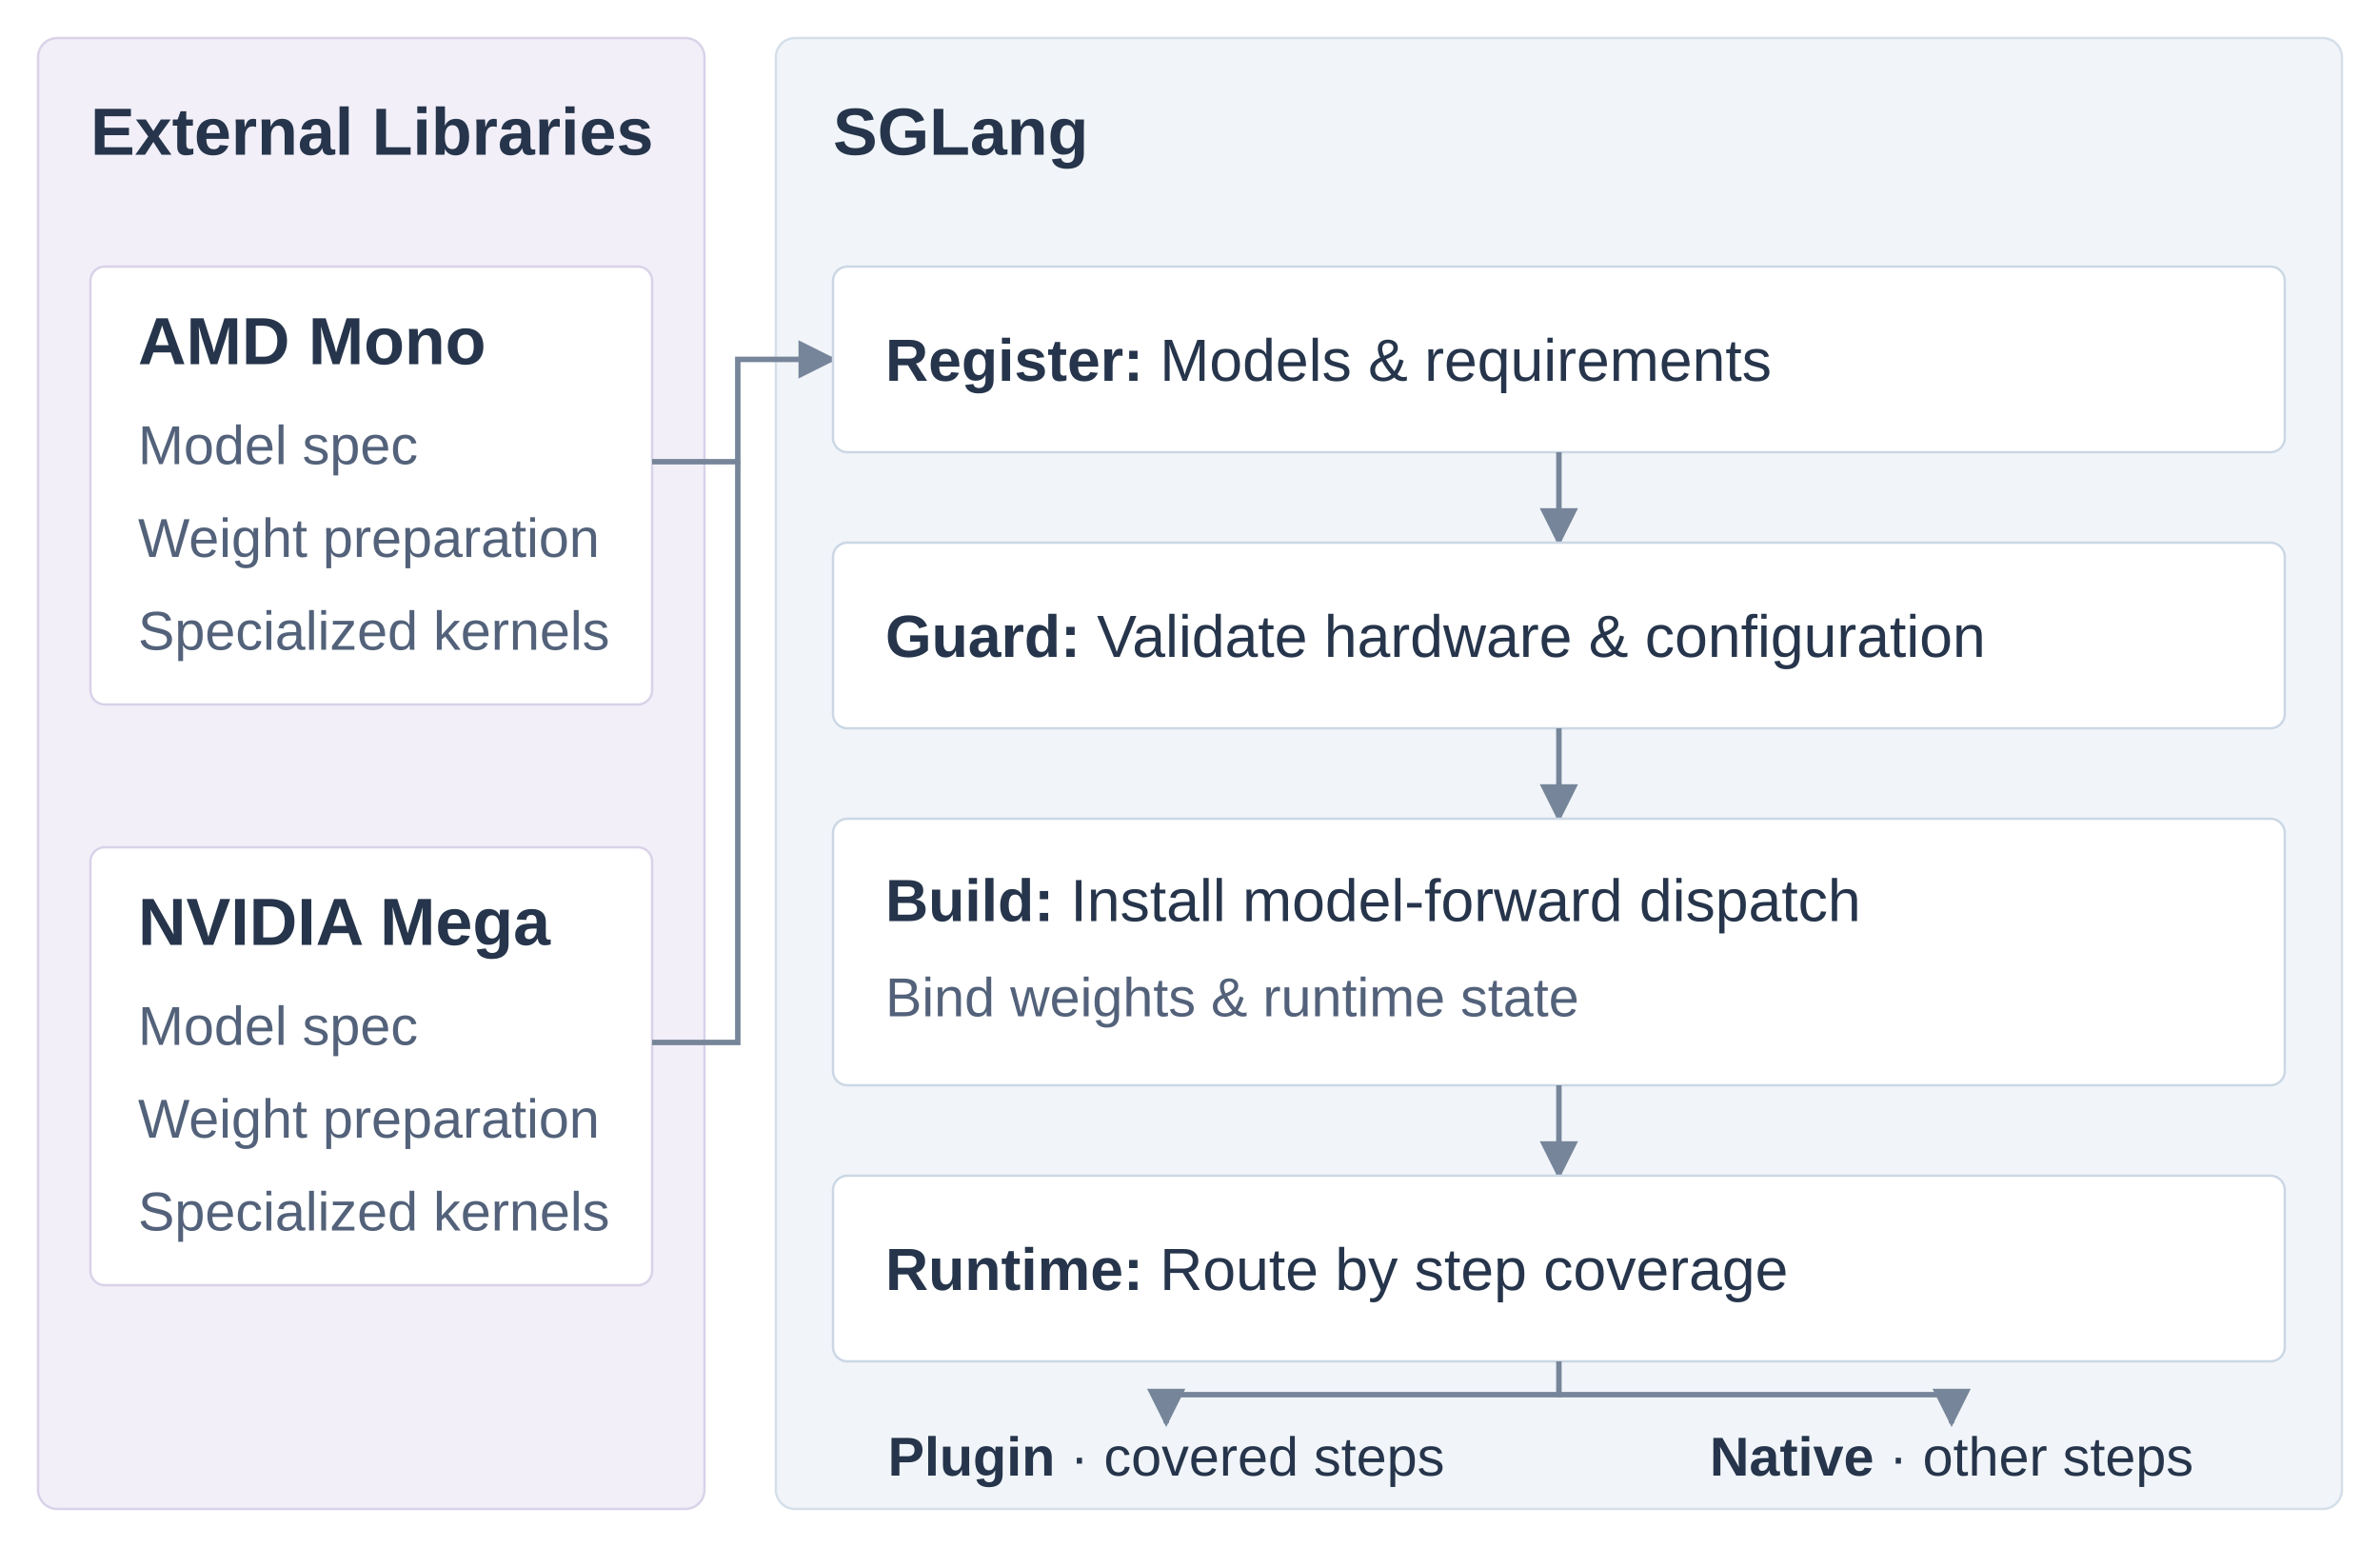
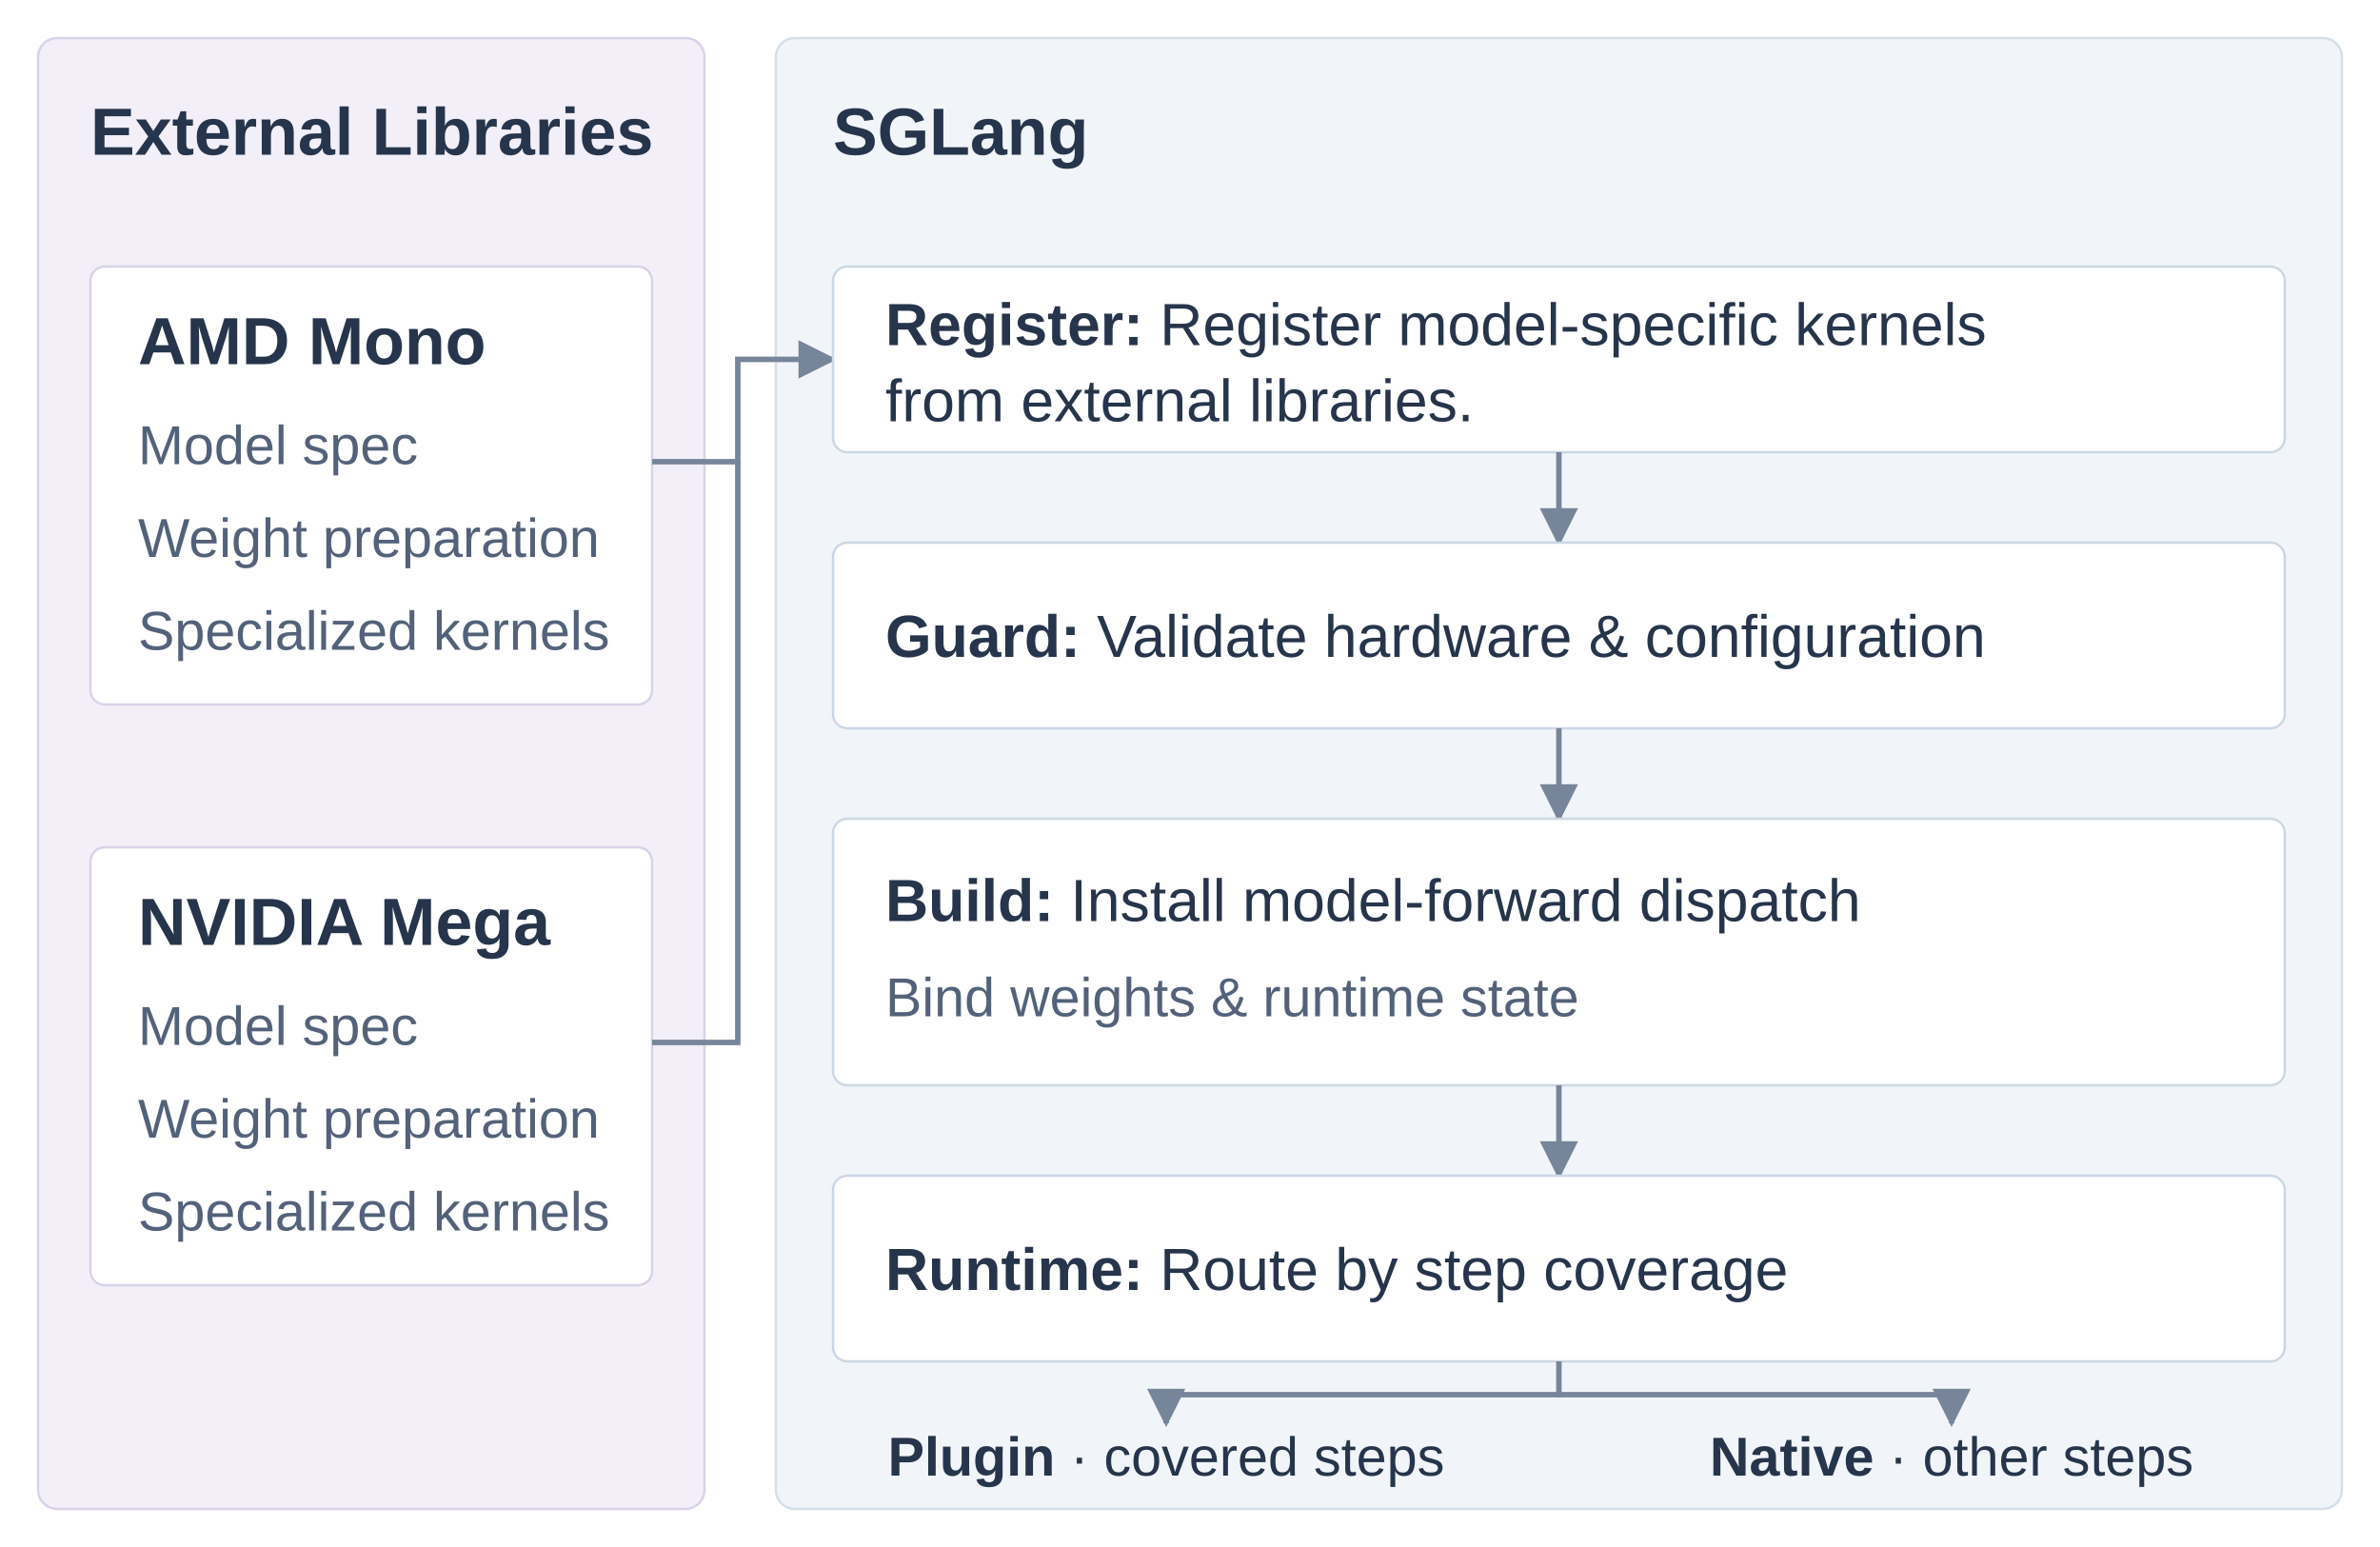
<svg xmlns="http://www.w3.org/2000/svg" width="1000" height="650" viewBox="0 0 1000 650" role="img" aria-labelledby="title desc">
  <defs>
    <marker id="arrow" viewBox="0 0 10 10" refX="9" refY="5" markerWidth="7" markerHeight="7" orient="auto">
      <path d="M0 0 10 5 0 10" fill="#77859a" />
    </marker>
  </defs>
  <style>text{font-family:Arial,Helvetica,sans-serif;fill:#26354b;font-size:25px}.heading{font-size:28px;font-weight:700}.detail{font-size:23px;fill:#53627a}.arrow{fill:none;stroke:#77859a;stroke-width:2.3;marker-end:url(#arrow)}</style>
  <rect width="1000" height="650" fill="white" />
  <rect x="16" y="16" width="280" height="618" rx="8" fill="#f2eff9" stroke="#d9d2e8" />
  <rect x="326" y="16" width="658" height="618" rx="8" fill="#f1f5f9" stroke="#d5dfe9" />
  <text x="38" y="65" class="heading">External Libraries</text>
  <text x="350" y="65" class="heading">SGLang</text>
  <rect x="38" y="112" width="236" height="184" rx="6" fill="white" stroke="#d9d2e8" />
  <text x="58" y="153" class="heading">AMD Mono</text>
  <text x="58" y="195" class="detail">Model spec</text>
  <text x="58" y="234" class="detail">Weight preparation</text>
  <text x="58" y="273" class="detail">Specialized kernels</text>
  <rect x="38" y="356" width="236" height="184" rx="6" fill="white" stroke="#d9d2e8" />
  <text x="58" y="397" class="heading">NVIDIA Mega</text>
  <text x="58" y="439" class="detail">Model spec</text>
  <text x="58" y="478" class="detail">Weight preparation</text>
  <text x="58" y="517" class="detail">Specialized kernels</text>
  <path d="M274 194 H310 V151 H350" class="arrow" />
  <path d="M274 438 H310 V194" fill="none" stroke="#77859a" stroke-width="2.3" />
  <rect x="350" y="112" width="610" height="78" rx="6" fill="white" stroke="#cbd7e4" />
-   <text x="372" y="160">
-     <tspan font-weight="700">Register:</tspan> Models &amp; requirements</text>
+   <text x="372" y="145">
+     <tspan font-weight="700">Register:</tspan> Register model-specific kernels</text>
+   <text x="372" y="177">from external libraries.</text>
  <path d="M655 190 V228" class="arrow" />
  <rect x="350" y="228" width="610" height="78" rx="6" fill="white" stroke="#cbd7e4" />
  <text x="372" y="276">
    <tspan font-weight="700">Guard:</tspan> Validate hardware &amp; configuration</text>
  <path d="M655 306 V344" class="arrow" />
  <rect x="350" y="344" width="610" height="112" rx="6" fill="white" stroke="#cbd7e4" />
  <text x="372" y="387">
    <tspan font-weight="700">Build:</tspan> Install model-forward dispatch</text>
  <text x="372" y="427" class="detail">Bind weights &amp; runtime state</text>
  <path d="M655 456 V494" class="arrow" />
  <rect x="350" y="494" width="610" height="78" rx="6" fill="white" stroke="#cbd7e4" />
  <text x="372" y="542">
    <tspan font-weight="700">Runtime:</tspan> Route by step coverage</text>
  <path d="M655 572 V586 H490 V598" class="arrow" />
  <path d="M655 586 H820 V598" class="arrow" />
  <text x="490" y="620" text-anchor="middle" style="font-size:23px">
    <tspan font-weight="700">Plugin</tspan> · covered steps</text>
  <text x="820" y="620" text-anchor="middle" style="font-size:23px">
    <tspan font-weight="700">Native</tspan> · other steps</text>
</svg>
